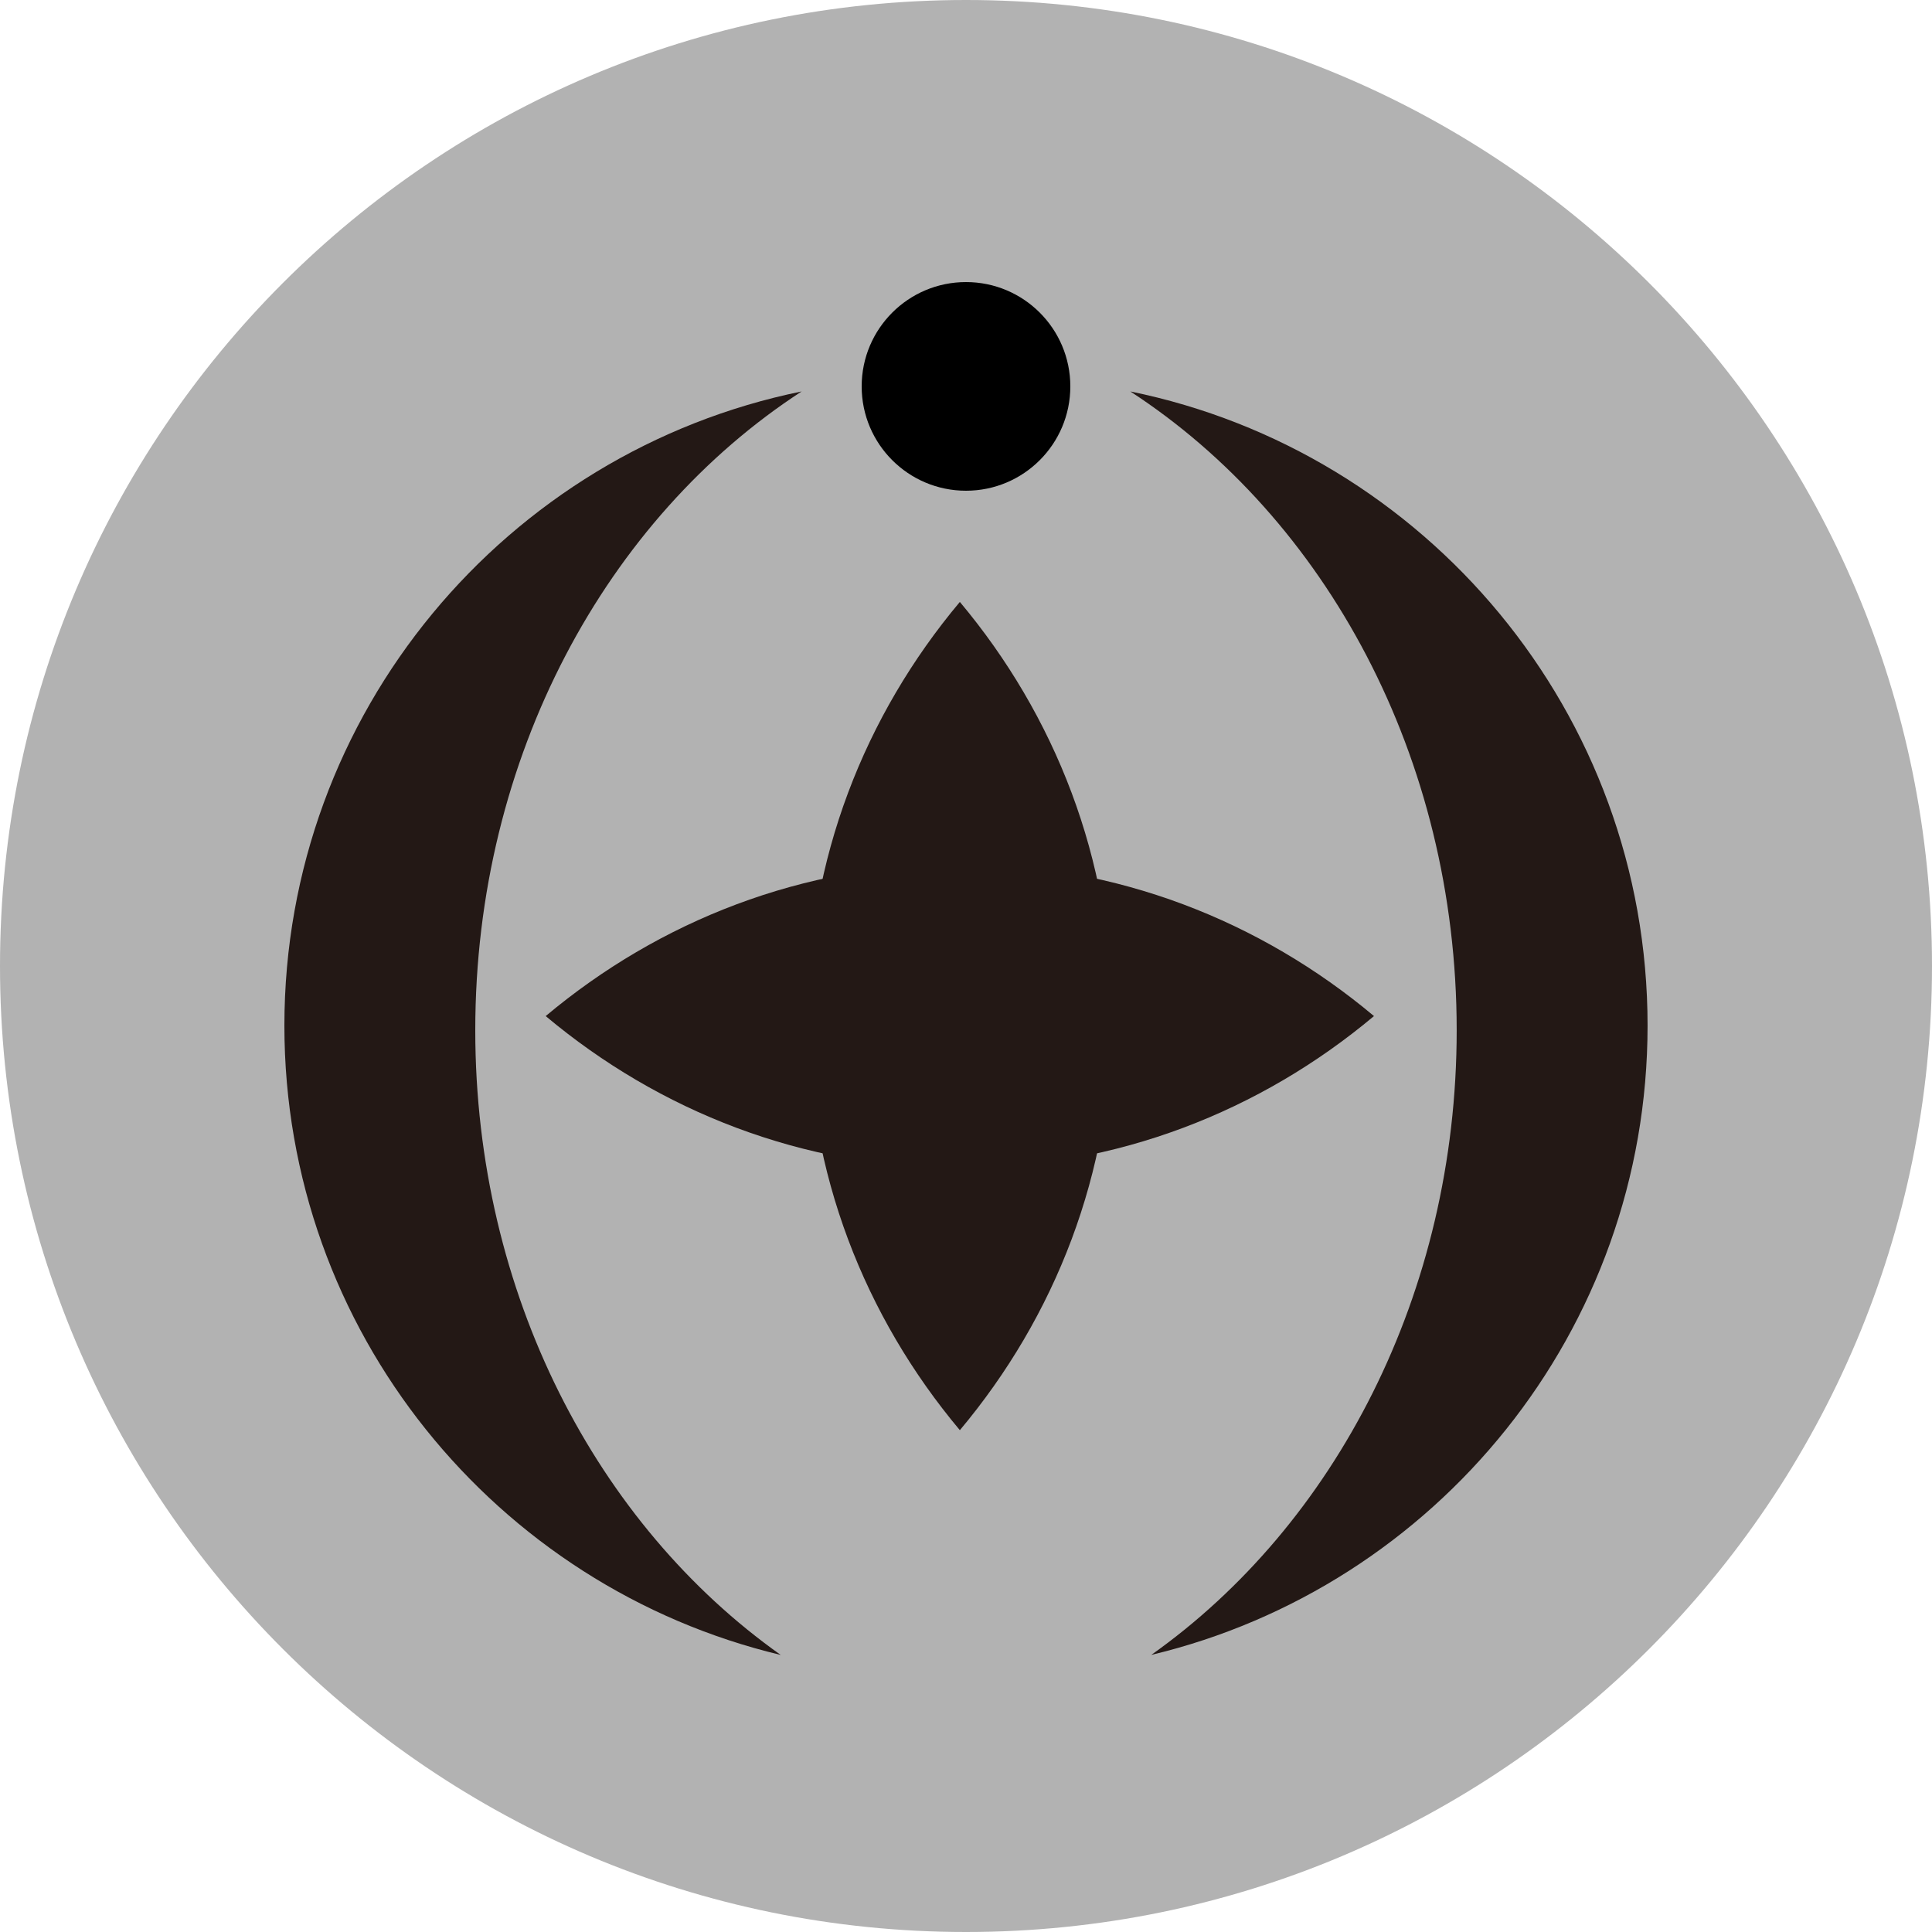
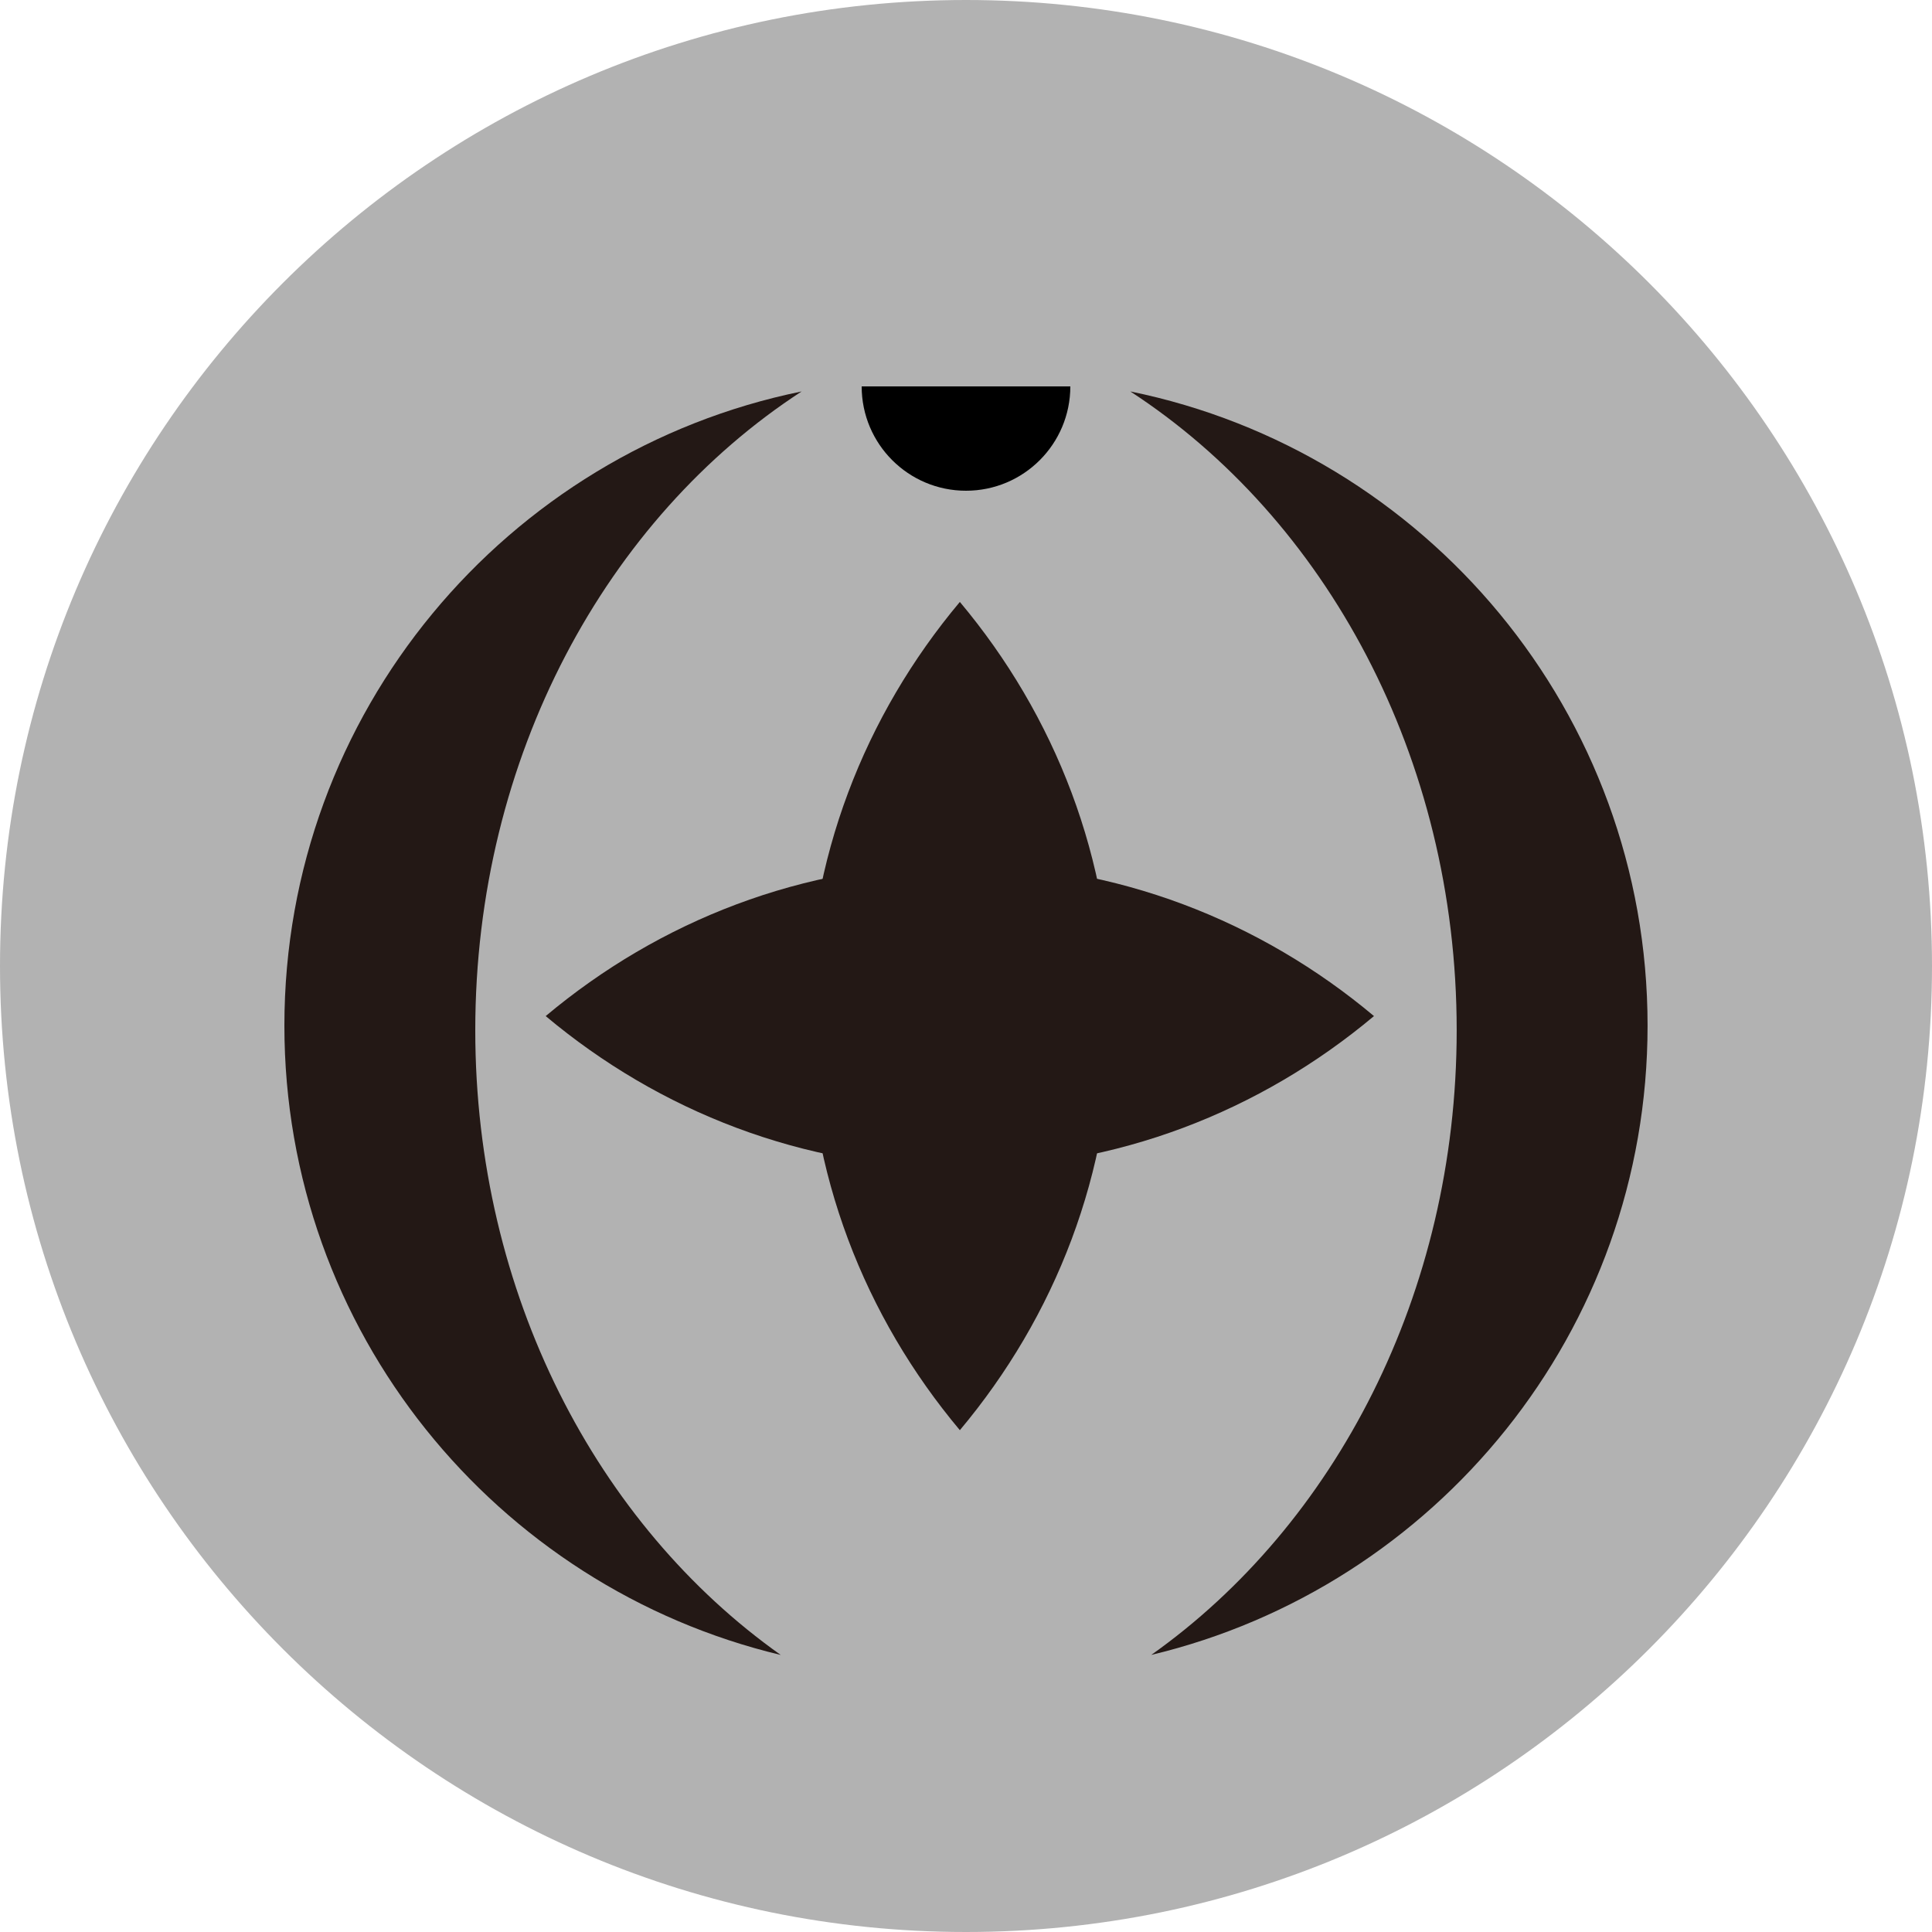
<svg xmlns="http://www.w3.org/2000/svg" version="1.1" id="Ebene_1" x="0px" y="0px" width="100px" height="100px" viewBox="0 0 100 100" enable-background="new 0 0 100 100" xml:space="preserve">
  <circle fill="#B2B2B2" cx="50" cy="50" r="50" />
-   <path fill-rule="evenodd" clip-rule="evenodd" d="m 55.4 20 a 5.4 5.4 0 0 0 -10.8 0z" />
+   <path fill-rule="evenodd" clip-rule="evenodd" d="m 55.4 20 a 5.4 5.4 0 0 0 0 0z" />
  <path fill-rule="evenodd" clip-rule="evenodd" d="m 55.4 20 a 5.4 5.4 0 0 1 -10.8 0z" />
  <path fill="#231815" d="M24.6,53.326c0-14.16,6.805-26.504,16.893-33.065C26.216,23.375,14.72,36.888,14.72,53.086  c0,15.811,10.959,29.055,25.691,32.574C30.92,78.938,24.6,66.973,24.6,53.326z" />
  <path fill="#231815" d="M75.398,53.324c0-14.157-6.806-26.501-16.894-33.063c15.28,3.114,26.774,16.627,26.774,32.823  c0,15.813-10.959,29.055-25.689,32.574C69.079,78.936,75.398,66.971,75.398,53.324z" />
  <path fill="#231815" d="M41.806,52.592c0,8.113,2.951,15.564,7.876,21.434c4.923-5.868,7.873-13.317,7.873-21.434  c0-8.117-2.949-15.566-7.873-21.436C44.758,37.024,41.806,44.476,41.806,52.592z" />
  <path fill="#231815" d="M49.682,44.716c-8.116,0-15.565,2.952-21.437,7.876c5.869,4.922,13.319,7.875,21.437,7.875  c8.115,0,15.563-2.951,21.435-7.875C65.246,47.667,57.797,44.716,49.682,44.716z" />
</svg>
